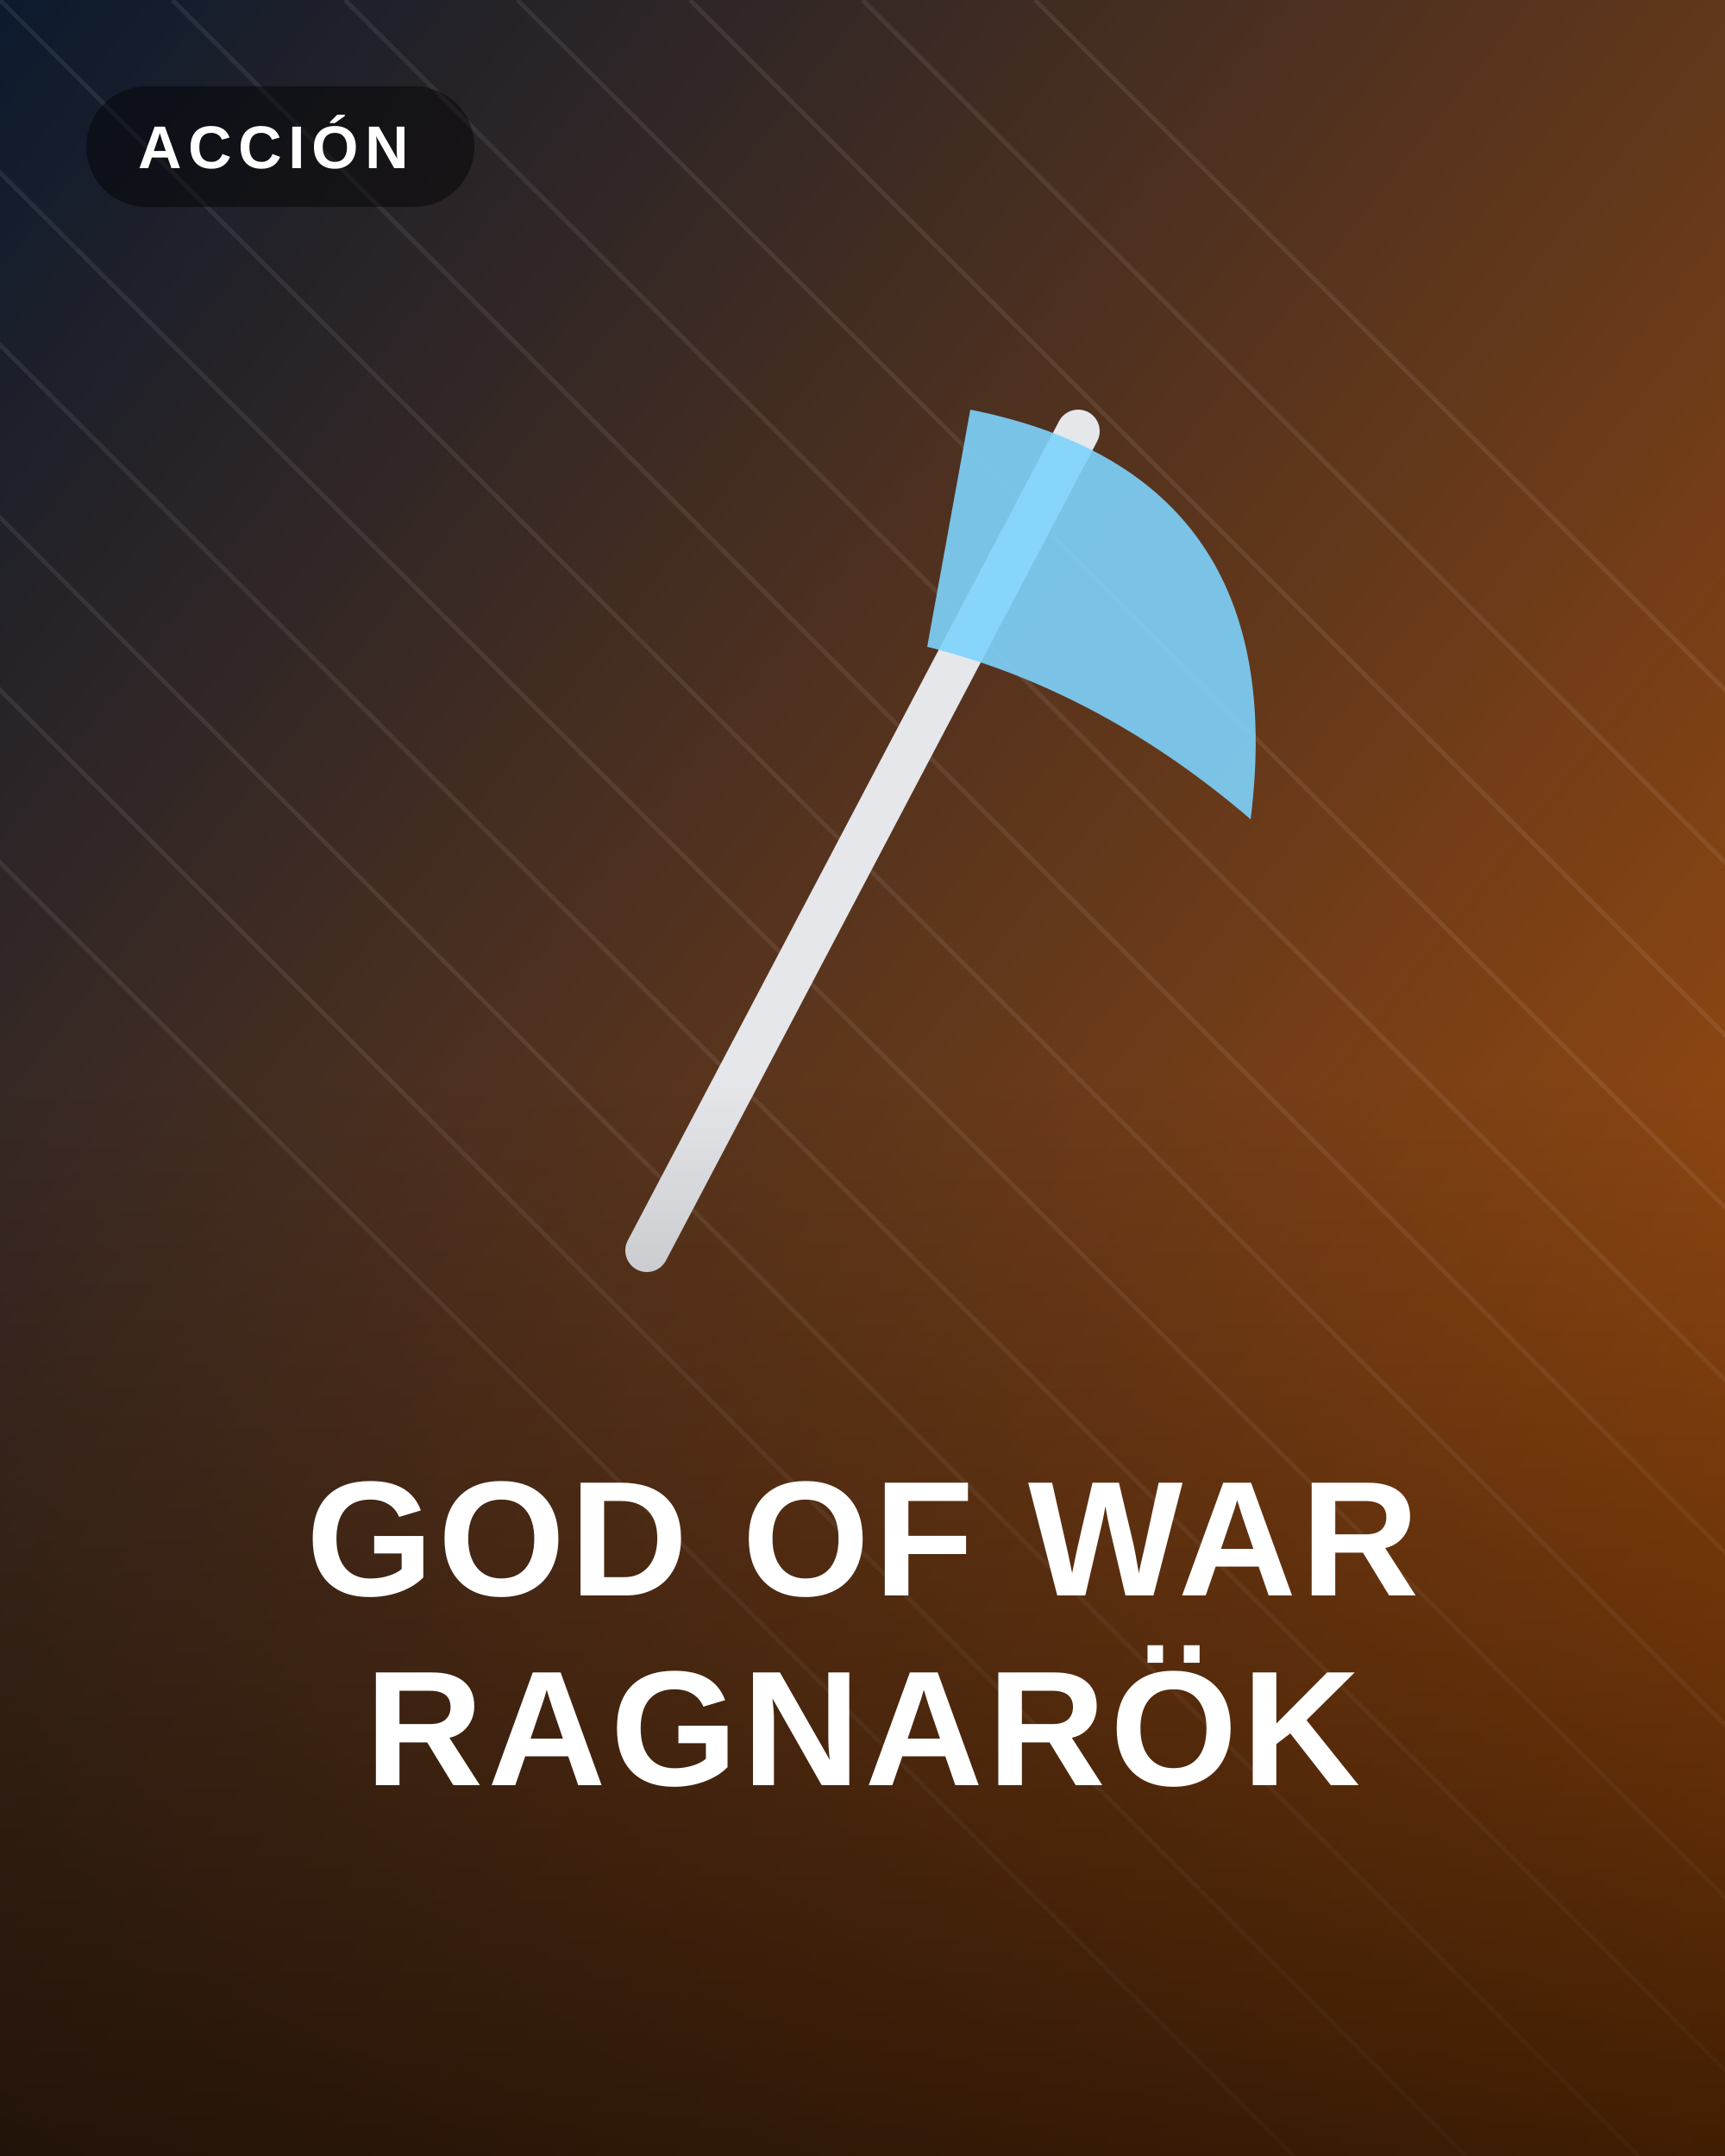
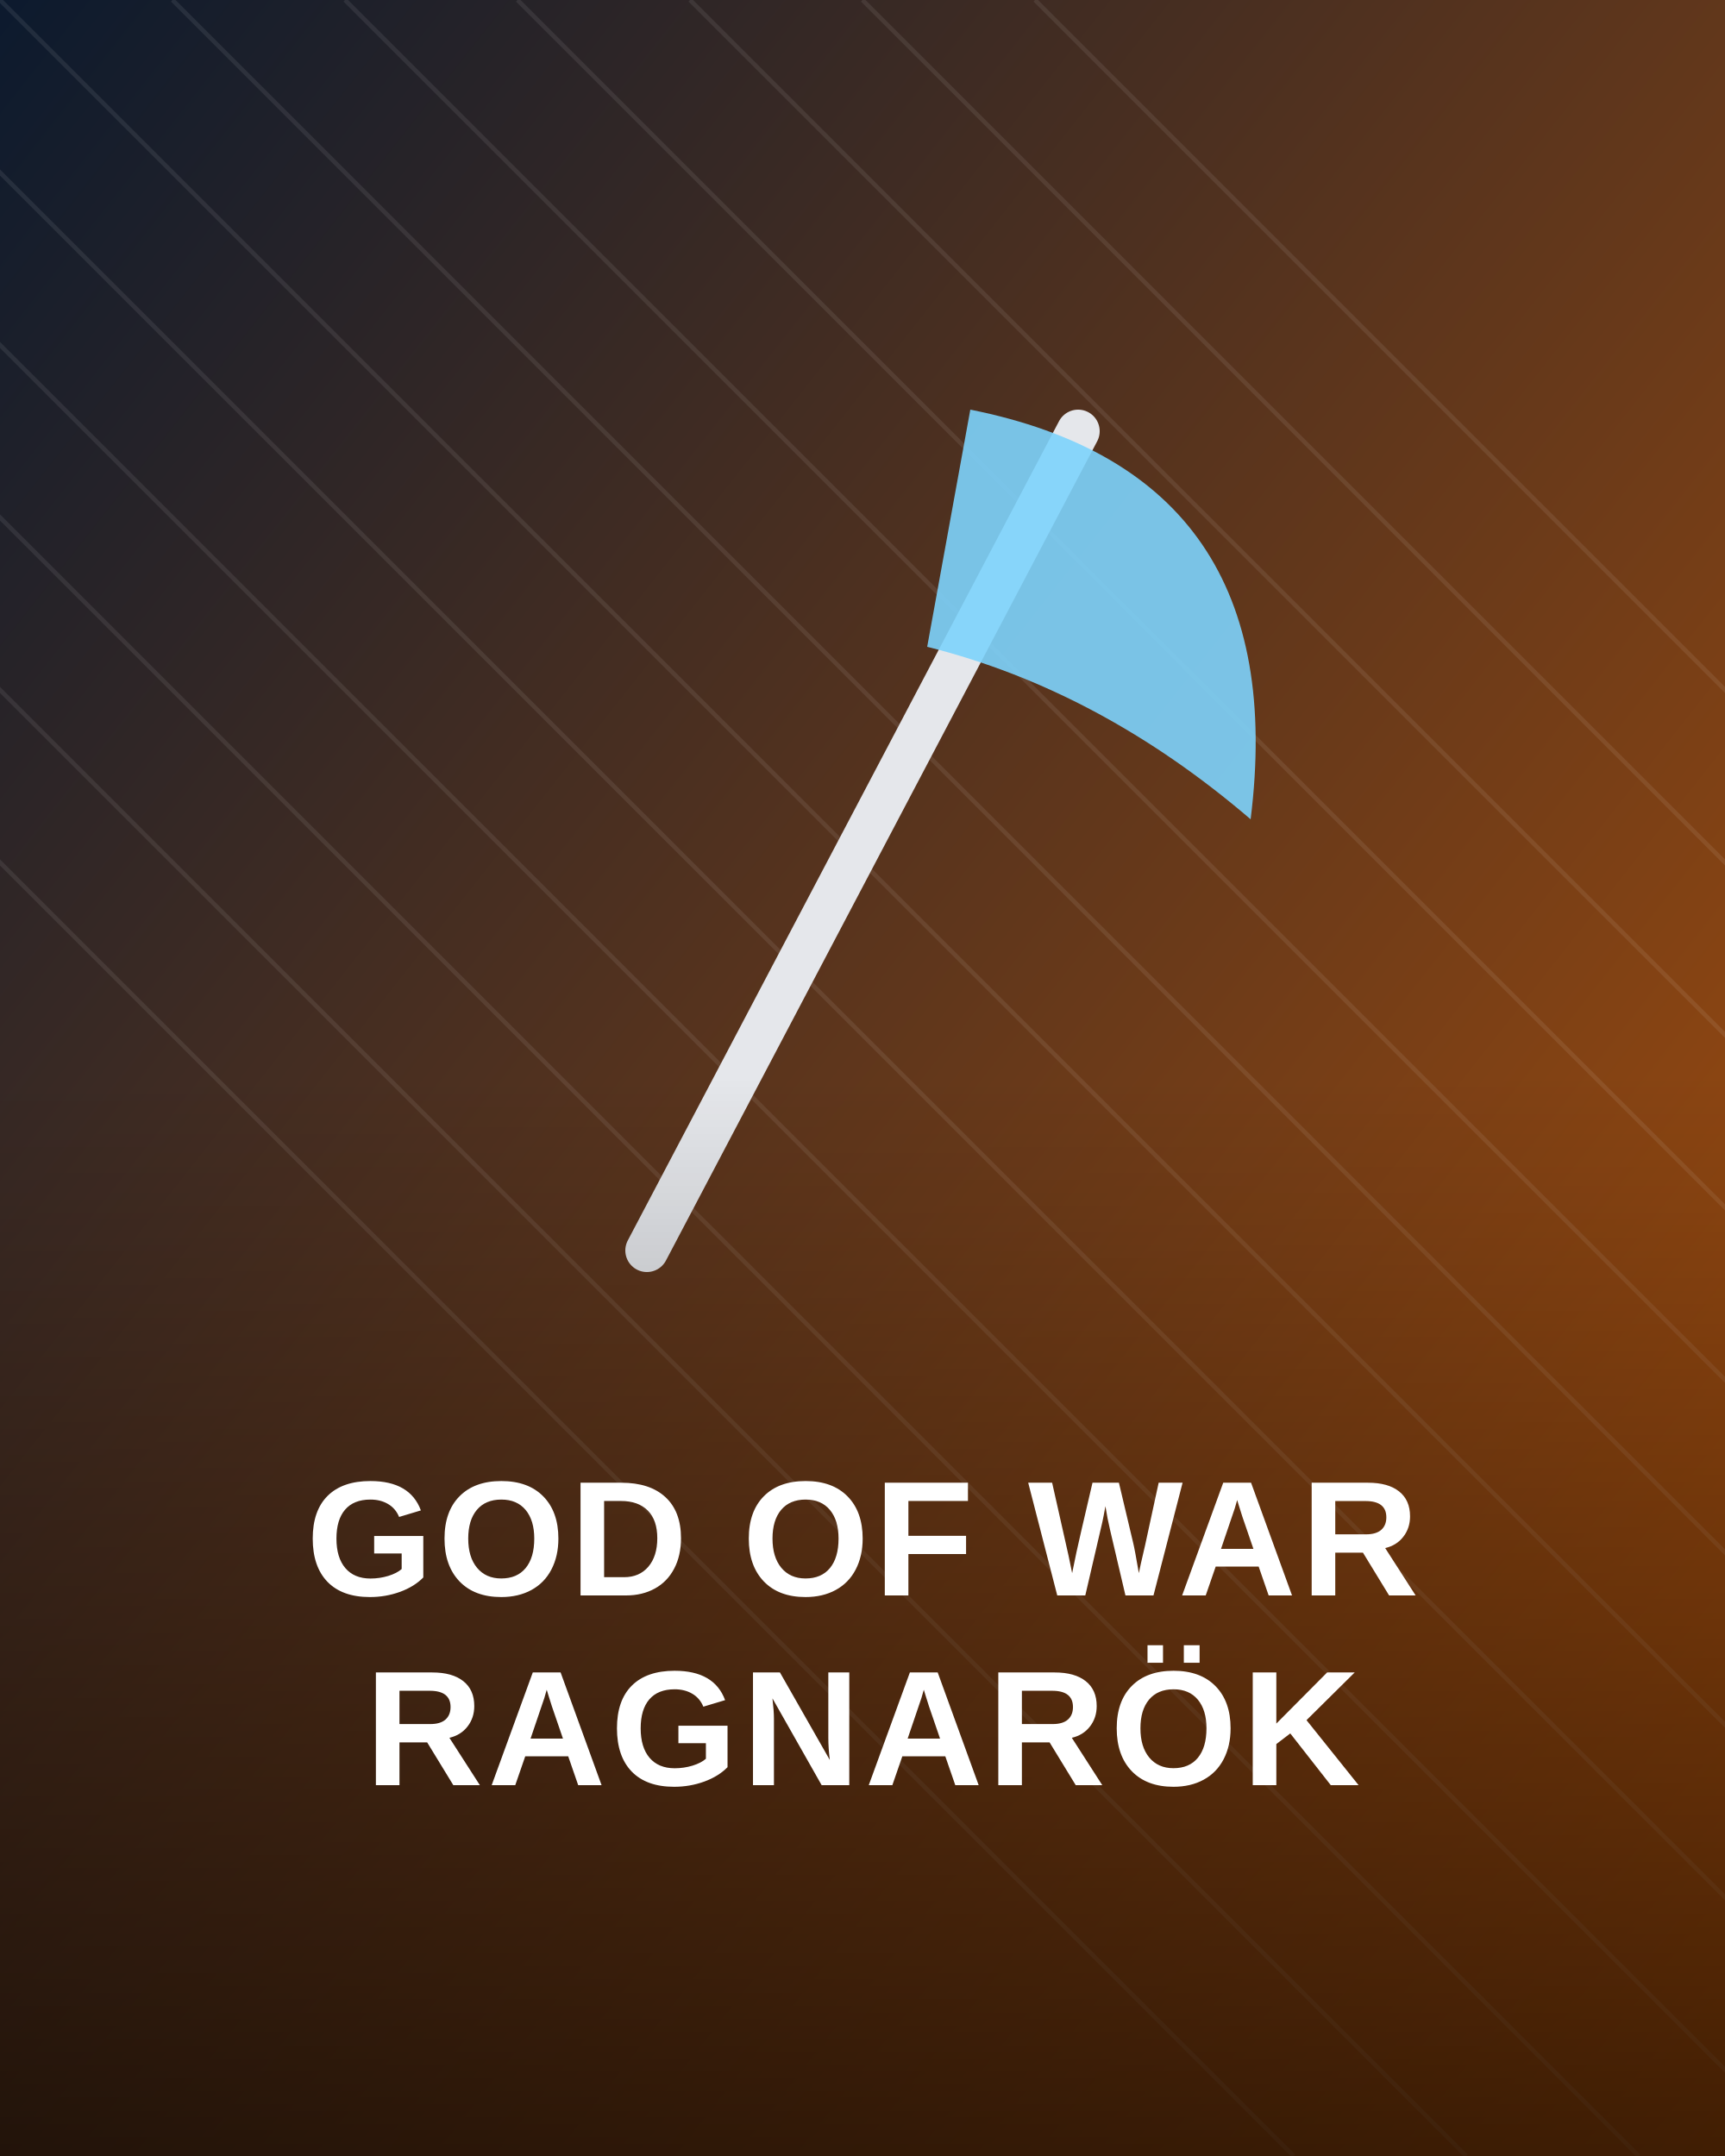
<svg xmlns="http://www.w3.org/2000/svg" viewBox="0 0 400 500" width="400" height="500" role="img" aria-label="GOD OF WAR RAGNARÖK">
  <defs>
    <linearGradient id="g" x1="0" y1="0" x2="1" y2="1">
      <stop offset="0" stop-color="#0c1a2e" />
      <stop offset="1" stop-color="#b45309" />
    </linearGradient>
    <linearGradient id="s" x1="0" y1="0" x2="0" y2="1">
      <stop offset=".5" stop-color="#000" stop-opacity="0" />
      <stop offset="1" stop-color="#000" stop-opacity=".65" />
    </linearGradient>
  </defs>
  <rect width="400" height="500" fill="url(#g)" />
  <g opacity=".08" stroke="#fff">
    <line x1="-200" y1="0" x2="300" y2="500" />
    <line x1="-160" y1="0" x2="340" y2="500" />
    <line x1="-120" y1="0" x2="380" y2="500" />
    <line x1="-80" y1="0" x2="420" y2="500" />
    <line x1="-40" y1="0" x2="460" y2="500" />
    <line x1="0" y1="0" x2="500" y2="500" />
    <line x1="40" y1="0" x2="540" y2="500" />
    <line x1="80" y1="0" x2="580" y2="500" />
    <line x1="120" y1="0" x2="620" y2="500" />
    <line x1="160" y1="0" x2="660" y2="500" />
    <line x1="200" y1="0" x2="700" y2="500" />
    <line x1="240" y1="0" x2="740" y2="500" />
  </g>
  <line x1="150" y1="290" x2="250" y2="100" stroke="#e5e7eb" stroke-width="10" stroke-linecap="round" />
  <path d="M225 95 Q300 110 290 190 Q255 160 215 150 Z" fill="#7dd3fc" opacity=".9" />
  <rect width="400" height="500" fill="url(#s)" />
-   <rect x="20" y="20" width="90" height="28" rx="14" fill="#000" opacity=".45" />
-   <text x="32" y="39" font-family="Segoe UI,Arial,sans-serif" font-size="14" font-weight="700" fill="#fff" letter-spacing="1.5">ACCIÓN</text>
  <text x="200" y="370" text-anchor="middle" font-family="Arial Black,Segoe UI,Arial,sans-serif" font-weight="900" font-size="38" fill="#ffffff" letter-spacing="1">GOD OF WAR</text>
  <text x="200" y="414" text-anchor="middle" font-family="Arial Black,Segoe UI,Arial,sans-serif" font-weight="900" font-size="38" fill="#ffffff" letter-spacing="1">RAGNARÖK</text>
</svg>
